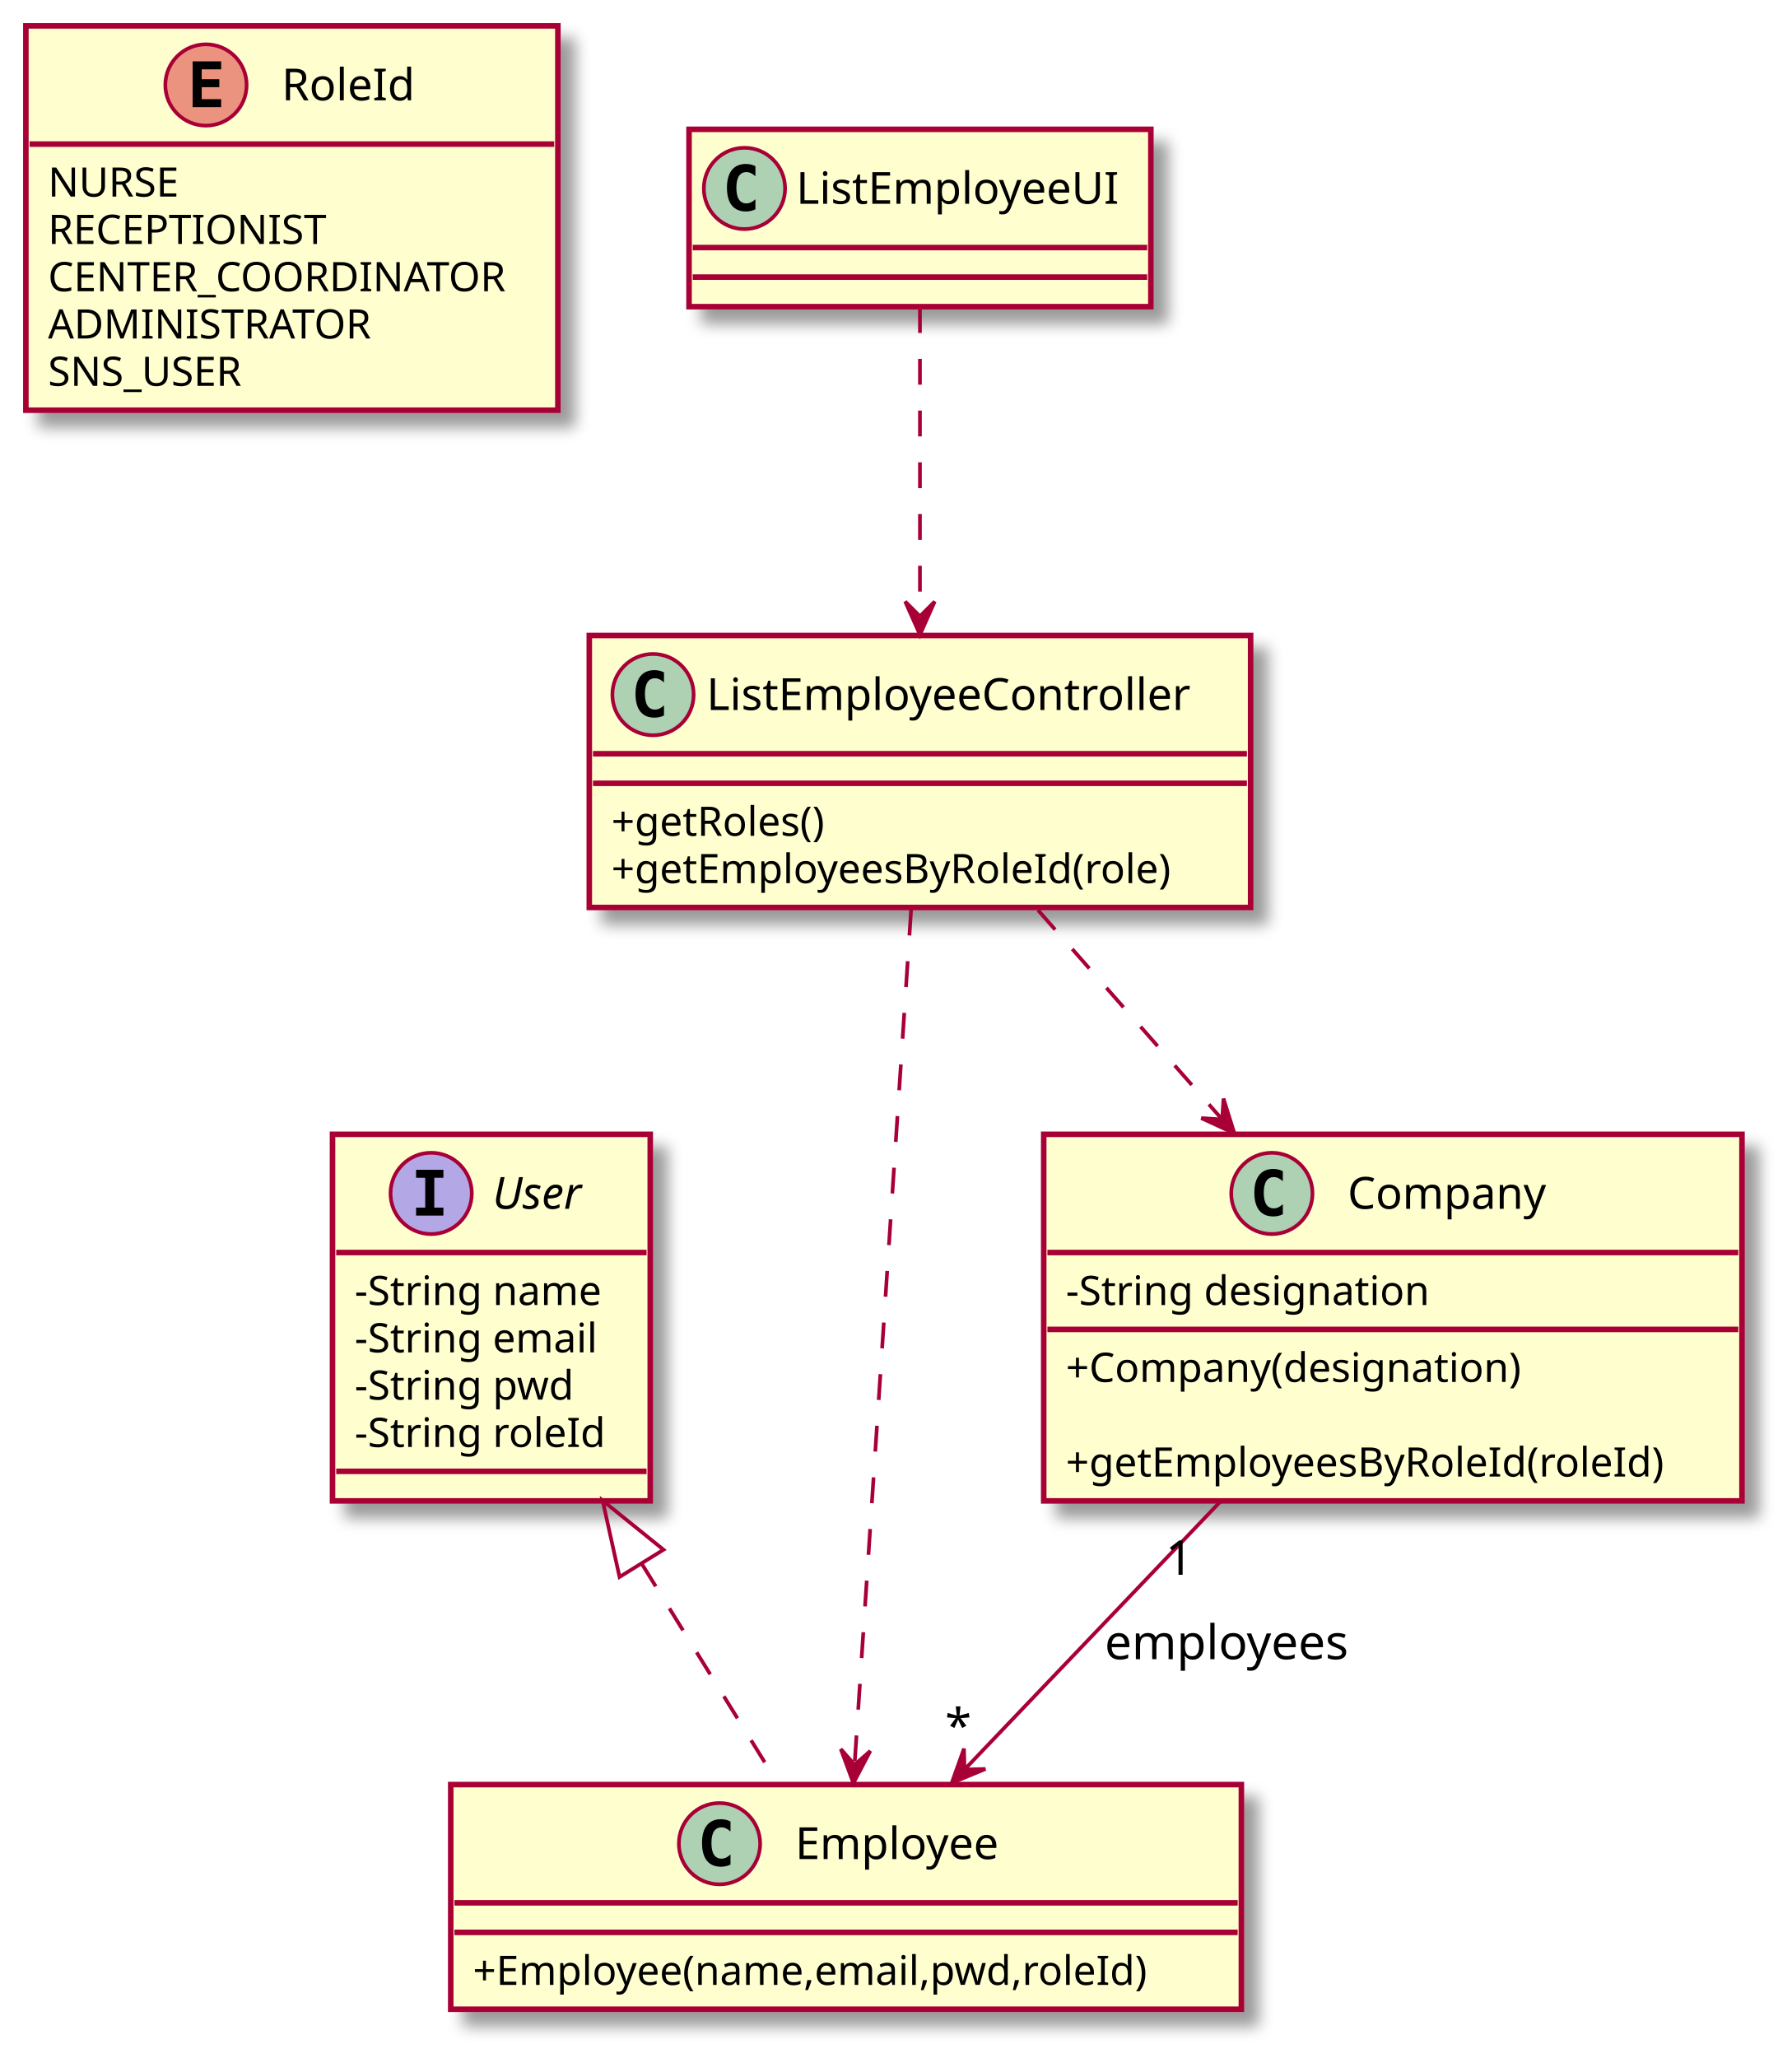
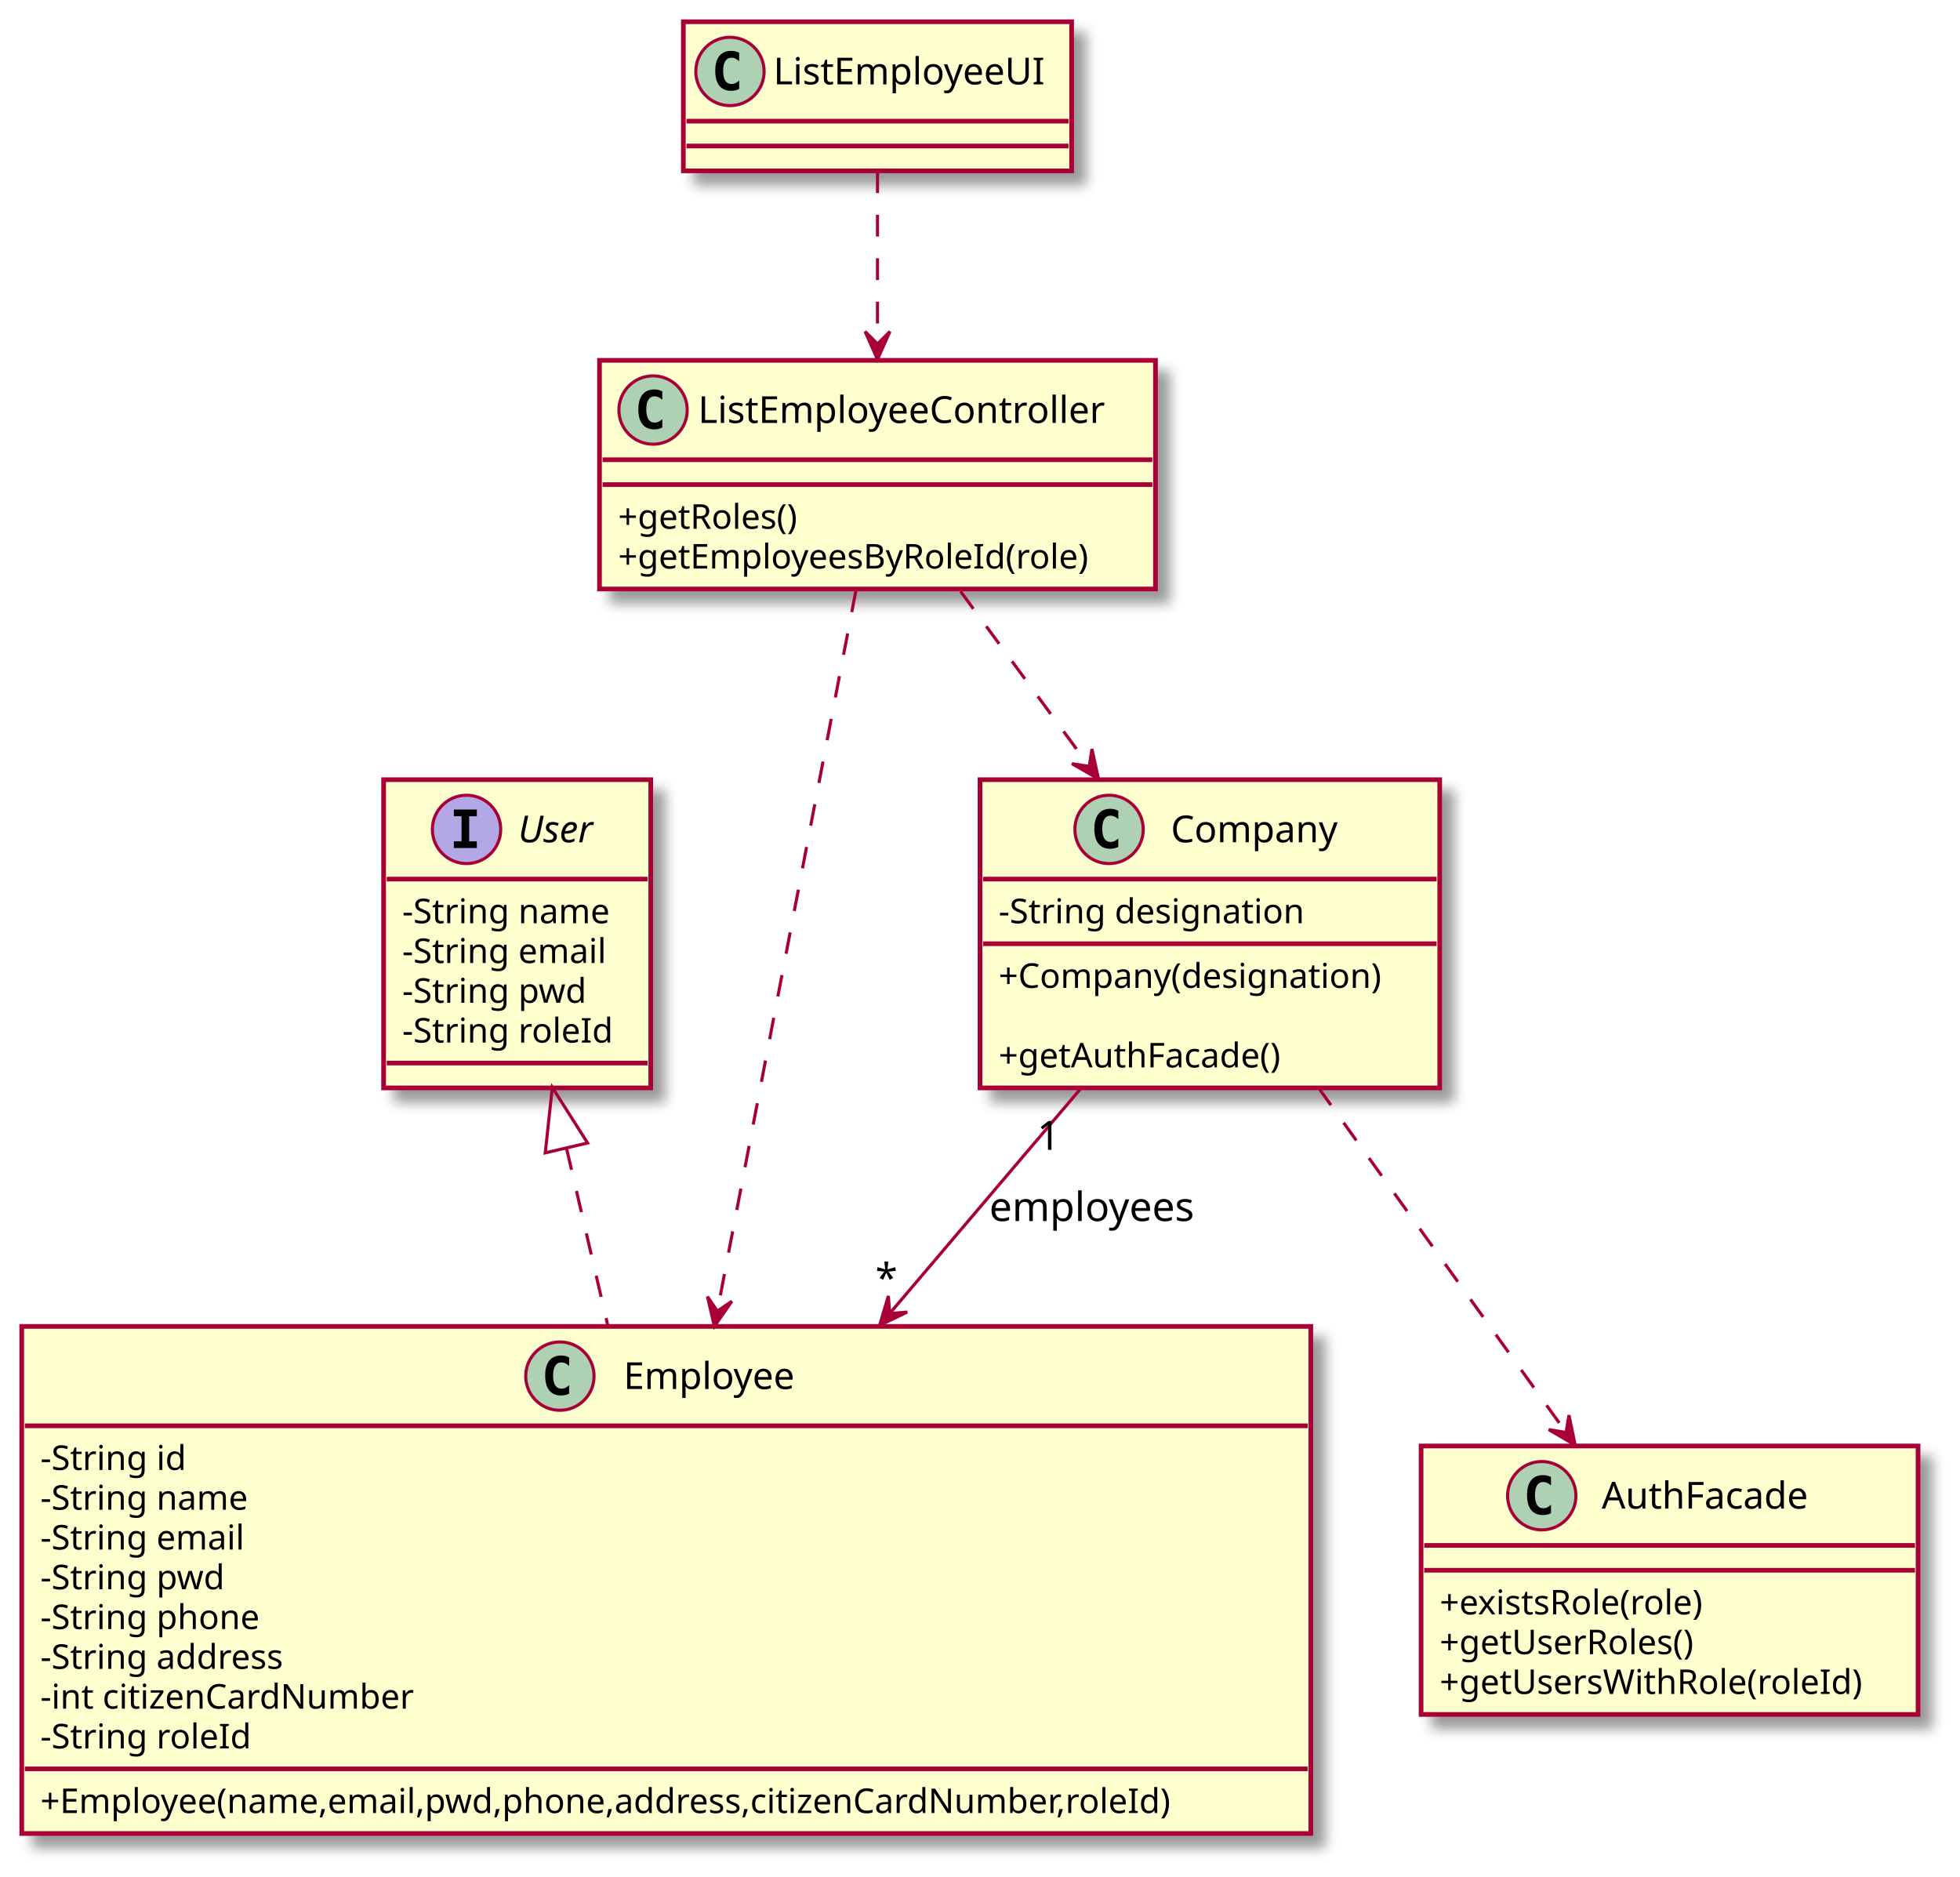
- <svg xmlns="http://www.w3.org/2000/svg" contentScriptType="application/ecmascript" contentStyleType="text/css" height="557px" preserveAspectRatio="none" style="width:485px;height:557px;background:#FFFFFF;" version="1.1" viewBox="0 0 485 557" width="485px" zoomAndPan="magnify">
+ <svg xmlns="http://www.w3.org/2000/svg" contentScriptType="application/ecmascript" contentStyleType="text/css" height="604px" preserveAspectRatio="none" style="width:631px;height:604px;background:#FFFFFF;" version="1.1" viewBox="0 0 631 604" width="631px" zoomAndPan="magnify">
  <defs>
-     <filter height="300%" id="f64bjgm9wh4ny" width="300%" x="-1" y="-1">
+     <filter height="300%" id="f1piiz1uopsam6" width="300%" x="-1" y="-1">
      <feGaussianBlur result="blurOut" stdDeviation="2.0" />
      <feColorMatrix in="blurOut" result="blurOut2" type="matrix" values="0 0 0 0 0 0 0 0 0 0 0 0 0 0 0 0 0 0 .4 0" />
      <feOffset dx="4.0" dy="4.0" in="blurOut2" result="blurOut3" />
      <feBlend in="SourceGraphic" in2="blurOut3" mode="normal" />
    </filter>
  </defs>
  <g>
-     <rect codeLine="30" fill="#FEFECE" filter="url(#f64bjgm9wh4ny)" height="104.023" id="RoleId" style="stroke:#A80036;stroke-width:1.5;" width="144" x="7" y="7" />
-     <ellipse cx="55.75" cy="23" fill="#EB937F" rx="11" ry="11" style="stroke:#A80036;stroke-width:1.0;" />
-     <path d="M59.859,29 L52.141,29 L52.141,16.609 L59.859,16.609 L59.859,18.766 L54.594,18.766 L54.594,21.438 L59.359,21.438 L59.359,23.594 L54.594,23.594 L54.594,26.844 L59.859,26.844 L59.859,29 Z " fill="#000000" />
-     <text fill="#000000" font-family="sans-serif" font-size="12" lengthAdjust="spacing" textLength="38" x="76.25" y="27.154">RoleId</text>
-     <line style="stroke:#A80036;stroke-width:1.5;" x1="8" x2="150" y1="39" y2="39" />
-     <text fill="#000000" font-family="sans-serif" font-size="11" lengthAdjust="spacing" textLength="38" x="13" y="53.21">NURSE</text>
-     <text fill="#000000" font-family="sans-serif" font-size="11" lengthAdjust="spacing" textLength="81" x="13" y="66.015">RECEPTIONIST</text>
-     <text fill="#000000" font-family="sans-serif" font-size="11" lengthAdjust="spacing" textLength="132" x="13" y="78.82">CENTER_COORDINATOR</text>
-     <text fill="#000000" font-family="sans-serif" font-size="11" lengthAdjust="spacing" textLength="90" x="13" y="91.624">ADMINISTRATOR</text>
-     <text fill="#000000" font-family="sans-serif" font-size="11" lengthAdjust="spacing" textLength="60" x="13" y="104.429">SNS_USER</text>
-     <rect codeLine="5" fill="#FEFECE" filter="url(#f64bjgm9wh4ny)" height="99.219" id="User" style="stroke:#A80036;stroke-width:1.5;" width="86" x="90" y="307" />
-     <ellipse cx="116.7" cy="323" fill="#B4A7E5" rx="11" ry="11" style="stroke:#A80036;stroke-width:1.0;" />
-     <path d="M112.622,318.766 L112.622,316.609 L120.013,316.609 L120.013,318.766 L117.544,318.766 L117.544,326.844 L120.013,326.844 L120.013,329 L112.622,329 L112.622,326.844 L115.091,326.844 L115.091,318.766 L112.622,318.766 Z " fill="#000000" />
-     <text fill="#000000" font-family="sans-serif" font-size="12" font-style="italic" lengthAdjust="spacing" textLength="28" x="133.3" y="327.154">User</text>
-     <line style="stroke:#A80036;stroke-width:1.5;" x1="91" x2="175" y1="339" y2="339" />
-     <text fill="#000000" font-family="sans-serif" font-size="11" lengthAdjust="spacing" textLength="74" x="96" y="353.21">-String name</text>
-     <text fill="#000000" font-family="sans-serif" font-size="11" lengthAdjust="spacing" textLength="73" x="96" y="366.015">-String email</text>
-     <text fill="#000000" font-family="sans-serif" font-size="11" lengthAdjust="spacing" textLength="65" x="96" y="378.82">-String pwd</text>
-     <text fill="#000000" font-family="sans-serif" font-size="11" lengthAdjust="spacing" textLength="74" x="96" y="391.625">-String roleId</text>
-     <line style="stroke:#A80036;stroke-width:1.5;" x1="91" x2="175" y1="398.219" y2="398.219" />
-     <rect codeLine="12" fill="#FEFECE" filter="url(#f64bjgm9wh4ny)" height="60.805" id="Employee" style="stroke:#A80036;stroke-width:1.5;" width="214" x="122" y="483" />
-     <ellipse cx="194.75" cy="499" fill="#ADD1B2" rx="11" ry="11" style="stroke:#A80036;stroke-width:1.0;" />
-     <path d="M197.719,504.641 Q197.141,504.938 196.5,505.078 Q195.859,505.234 195.156,505.234 Q192.656,505.234 191.328,503.594 Q190.016,501.938 190.016,498.812 Q190.016,495.688 191.328,494.031 Q192.656,492.375 195.156,492.375 Q195.859,492.375 196.5,492.531 Q197.156,492.688 197.719,492.984 L197.719,495.703 Q197.094,495.125 196.5,494.859 Q195.906,494.578 195.281,494.578 Q193.938,494.578 193.25,495.656 Q192.562,496.719 192.562,498.812 Q192.562,500.906 193.25,501.984 Q193.938,503.047 195.281,503.047 Q195.906,503.047 196.5,502.781 Q197.094,502.5 197.719,501.922 L197.719,504.641 Z " fill="#000000" />
-     <text fill="#000000" font-family="sans-serif" font-size="12" lengthAdjust="spacing" textLength="60" x="215.25" y="503.154">Employee</text>
-     <line style="stroke:#A80036;stroke-width:1.5;" x1="123" x2="335" y1="515" y2="515" />
-     <line style="stroke:#A80036;stroke-width:1.5;" x1="123" x2="335" y1="523" y2="523" />
-     <text fill="#000000" font-family="sans-serif" font-size="11" lengthAdjust="spacing" textLength="202" x="128" y="537.21">+Employee(name,email,pwd,roleId)</text>
-     <rect codeLine="16" fill="#FEFECE" filter="url(#f64bjgm9wh4ny)" height="99.219" id="Company" style="stroke:#A80036;stroke-width:1.5;" width="189" x="282.5" y="307" />
-     <ellipse cx="344.25" cy="323" fill="#ADD1B2" rx="11" ry="11" style="stroke:#A80036;stroke-width:1.0;" />
-     <path d="M347.219,328.641 Q346.641,328.938 346,329.078 Q345.359,329.234 344.656,329.234 Q342.156,329.234 340.828,327.594 Q339.516,325.938 339.516,322.812 Q339.516,319.688 340.828,318.031 Q342.156,316.375 344.656,316.375 Q345.359,316.375 346,316.531 Q346.656,316.688 347.219,316.984 L347.219,319.703 Q346.594,319.125 346,318.859 Q345.406,318.578 344.781,318.578 Q343.438,318.578 342.75,319.656 Q342.062,320.719 342.062,322.812 Q342.062,324.906 342.75,325.984 Q343.438,327.047 344.781,327.047 Q345.406,327.047 346,326.781 Q346.594,326.5 347.219,325.922 L347.219,328.641 Z " fill="#000000" />
-     <text fill="#000000" font-family="sans-serif" font-size="12" lengthAdjust="spacing" textLength="57" x="364.75" y="327.154">Company</text>
-     <line style="stroke:#A80036;stroke-width:1.5;" x1="283.5" x2="470.5" y1="339" y2="339" />
-     <text fill="#000000" font-family="sans-serif" font-size="11" lengthAdjust="spacing" textLength="108" x="288.5" y="353.21">-String designation</text>
-     <line style="stroke:#A80036;stroke-width:1.5;" x1="283.5" x2="470.5" y1="359.805" y2="359.805" />
-     <text fill="#000000" font-family="sans-serif" font-size="11" lengthAdjust="spacing" textLength="136" x="288.5" y="374.015">+Company(designation)</text>
-     <text fill="#000000" font-family="sans-serif" font-size="11" lengthAdjust="spacing" textLength="0" x="292.5" y="386.82" />
-     <text fill="#000000" font-family="sans-serif" font-size="11" lengthAdjust="spacing" textLength="177" x="288.5" y="399.625">+getEmployeesByRoleId(roleId)</text>
-     <rect codeLine="23" fill="#FEFECE" filter="url(#f64bjgm9wh4ny)" height="73.609" id="ListEmployeeController" style="stroke:#A80036;stroke-width:1.5;" width="179" x="159.5" y="172" />
-     <ellipse cx="176.75" cy="188" fill="#ADD1B2" rx="11" ry="11" style="stroke:#A80036;stroke-width:1.0;" />
-     <path d="M179.719,193.641 Q179.141,193.938 178.5,194.078 Q177.859,194.234 177.156,194.234 Q174.656,194.234 173.328,192.594 Q172.016,190.938 172.016,187.812 Q172.016,184.688 173.328,183.031 Q174.656,181.375 177.156,181.375 Q177.859,181.375 178.5,181.531 Q179.156,181.688 179.719,181.984 L179.719,184.703 Q179.094,184.125 178.5,183.859 Q177.906,183.578 177.281,183.578 Q175.938,183.578 175.25,184.656 Q174.562,185.719 174.562,187.812 Q174.562,189.906 175.25,190.984 Q175.938,192.047 177.281,192.047 Q177.906,192.047 178.5,191.781 Q179.094,191.5 179.719,190.922 L179.719,193.641 Z " fill="#000000" />
-     <text fill="#000000" font-family="sans-serif" font-size="12" lengthAdjust="spacing" textLength="142" x="191.25" y="192.154">ListEmployeeController</text>
-     <line style="stroke:#A80036;stroke-width:1.5;" x1="160.5" x2="337.5" y1="204" y2="204" />
-     <line style="stroke:#A80036;stroke-width:1.5;" x1="160.5" x2="337.5" y1="212" y2="212" />
-     <text fill="#000000" font-family="sans-serif" font-size="11" lengthAdjust="spacing" textLength="66" x="165.5" y="226.21">+getRoles()</text>
-     <text fill="#000000" font-family="sans-serif" font-size="11" lengthAdjust="spacing" textLength="167" x="165.5" y="239.015">+getEmployeesByRoleId(role)</text>
-     <rect codeLine="28" fill="#FEFECE" filter="url(#f64bjgm9wh4ny)" height="48" id="ListEmployeeUI" style="stroke:#A80036;stroke-width:1.5;" width="125" x="186.5" y="35" />
-     <ellipse cx="201.5" cy="51" fill="#ADD1B2" rx="11" ry="11" style="stroke:#A80036;stroke-width:1.0;" />
-     <path d="M204.469,56.641 Q203.891,56.938 203.25,57.078 Q202.609,57.234 201.906,57.234 Q199.406,57.234 198.078,55.594 Q196.766,53.938 196.766,50.812 Q196.766,47.688 198.078,46.031 Q199.406,44.375 201.906,44.375 Q202.609,44.375 203.25,44.531 Q203.906,44.688 204.469,44.984 L204.469,47.703 Q203.844,47.125 203.25,46.859 Q202.656,46.578 202.031,46.578 Q200.688,46.578 200,47.656 Q199.312,48.719 199.312,50.812 Q199.312,52.906 200,53.984 Q200.688,55.047 202.031,55.047 Q202.656,55.047 203.25,54.781 Q203.844,54.5 204.469,53.922 L204.469,56.641 Z " fill="#000000" />
-     <text fill="#000000" font-family="sans-serif" font-size="12" lengthAdjust="spacing" textLength="93" x="215.5" y="55.154">ListEmployeeUI</text>
-     <line style="stroke:#A80036;stroke-width:1.5;" x1="187.5" x2="310.5" y1="67" y2="67" />
-     <line style="stroke:#A80036;stroke-width:1.5;" x1="187.5" x2="310.5" y1="75" y2="75" />
-     <path codeLine="38" d="M249,83.12 C249,105.38 249,139.54 249,166.5 " fill="none" id="ListEmployeeUI-to-ListEmployeeController" style="stroke:#A80036;stroke-width:1.0;stroke-dasharray:7.0,7.0;" />
-     <polygon fill="#A80036" points="249,171.8,253,162.8,249,166.8,245,162.8,249,171.8" style="stroke:#A80036;stroke-width:1.0;" />
-     <path codeLine="39" d="M246.61,246.19 C242.73,304.8 235.13,419.73 231.31,477.54 " fill="none" id="ListEmployeeController-to-Employee" style="stroke:#A80036;stroke-width:1.0;stroke-dasharray:7.0,7.0;" />
-     <polygon fill="#A80036" points="230.98,482.62,235.563,473.902,231.309,477.631,227.581,473.376,230.98,482.62" style="stroke:#A80036;stroke-width:1.0;" />
-     <path codeLine="40" d="M280.97,246.34 C295.91,263.32 313.98,283.87 330.41,302.53 " fill="none" id="ListEmployeeController-to-Company" style="stroke:#A80036;stroke-width:1.0;stroke-dasharray:7.0,7.0;" />
-     <polygon fill="#A80036" points="334.1,306.74,331.166,297.338,330.8,302.983,325.155,302.618,334.1,306.74" style="stroke:#A80036;stroke-width:1.0;" />
-     <path codeLine="42" d="M330.58,406.12 C307.98,429.79 281.38,457.65 261.07,478.92 " fill="none" id="Company-to-Employee" style="stroke:#A80036;stroke-width:1.0;" />
-     <polygon fill="#A80036" points="257.61,482.54,266.714,478.782,261.059,478.92,260.921,473.264,257.61,482.54" style="stroke:#A80036;stroke-width:1.0;" />
-     <text fill="#000000" font-family="sans-serif" font-size="13" lengthAdjust="spacing" textLength="70" x="299" y="449.067">employees</text>
-     <text fill="#000000" font-family="sans-serif" font-size="13" lengthAdjust="spacing" textLength="8" x="315.49" y="426.213">1</text>
-     <text fill="#000000" font-family="sans-serif" font-size="13" lengthAdjust="spacing" textLength="7" x="255.789" y="471.708">*</text>
-     <path codeLine="44" d="M173.81,423.4 C186.57,443.99 200.02,465.71 210.44,482.54 " fill="none" id="User-backto-Employee" style="stroke:#A80036;stroke-width:1.0;stroke-dasharray:7.0,7.0;" />
-     <polygon fill="none" points="167.69,426.81,163.11,406.12,179.59,419.43,167.69,426.81" style="stroke:#A80036;stroke-width:1.0;" />
+     <rect codeLine="3" fill="#FEFECE" filter="url(#f1piiz1uopsam6)" height="99.219" id="User" style="stroke:#A80036;stroke-width:1.5;" width="86" x="123.5" y="251" />
+     <ellipse cx="150.2" cy="267" fill="#B4A7E5" rx="11" ry="11" style="stroke:#A80036;stroke-width:1.0;" />
+     <path d="M146.122,262.766 L146.122,260.609 L153.512,260.609 L153.512,262.766 L151.044,262.766 L151.044,270.844 L153.512,270.844 L153.512,273 L146.122,273 L146.122,270.844 L148.591,270.844 L148.591,262.766 L146.122,262.766 Z " fill="#000000" />
+     <text fill="#000000" font-family="sans-serif" font-size="12" font-style="italic" lengthAdjust="spacing" textLength="28" x="166.8" y="271.154">User</text>
+     <line style="stroke:#A80036;stroke-width:1.5;" x1="124.5" x2="208.5" y1="283" y2="283" />
+     <text fill="#000000" font-family="sans-serif" font-size="11" lengthAdjust="spacing" textLength="74" x="129.5" y="297.21">-String name</text>
+     <text fill="#000000" font-family="sans-serif" font-size="11" lengthAdjust="spacing" textLength="73" x="129.5" y="310.015">-String email</text>
+     <text fill="#000000" font-family="sans-serif" font-size="11" lengthAdjust="spacing" textLength="65" x="129.5" y="322.82">-String pwd</text>
+     <text fill="#000000" font-family="sans-serif" font-size="11" lengthAdjust="spacing" textLength="74" x="129.5" y="335.625">-String roleId</text>
+     <line style="stroke:#A80036;stroke-width:1.5;" x1="124.5" x2="208.5" y1="342.219" y2="342.219" />
+     <rect codeLine="10" fill="#FEFECE" filter="url(#f1piiz1uopsam6)" height="163.242" id="Employee" style="stroke:#A80036;stroke-width:1.5;" width="415" x="7" y="427" />
+     <ellipse cx="180.25" cy="443" fill="#ADD1B2" rx="11" ry="11" style="stroke:#A80036;stroke-width:1.0;" />
+     <path d="M183.219,448.641 Q182.641,448.938 182,449.078 Q181.359,449.234 180.656,449.234 Q178.156,449.234 176.828,447.594 Q175.516,445.938 175.516,442.812 Q175.516,439.688 176.828,438.031 Q178.156,436.375 180.656,436.375 Q181.359,436.375 182,436.531 Q182.656,436.688 183.219,436.984 L183.219,439.703 Q182.594,439.125 182,438.859 Q181.406,438.578 180.781,438.578 Q179.438,438.578 178.75,439.656 Q178.062,440.719 178.062,442.812 Q178.062,444.906 178.75,445.984 Q179.438,447.047 180.781,447.047 Q181.406,447.047 182,446.781 Q182.594,446.5 183.219,445.922 L183.219,448.641 Z " fill="#000000" />
+     <text fill="#000000" font-family="sans-serif" font-size="12" lengthAdjust="spacing" textLength="60" x="200.75" y="447.154">Employee</text>
+     <line style="stroke:#A80036;stroke-width:1.5;" x1="8" x2="421" y1="459" y2="459" />
+     <text fill="#000000" font-family="sans-serif" font-size="11" lengthAdjust="spacing" textLength="52" x="13" y="473.21">-String id</text>
+     <text fill="#000000" font-family="sans-serif" font-size="11" lengthAdjust="spacing" textLength="74" x="13" y="486.015">-String name</text>
+     <text fill="#000000" font-family="sans-serif" font-size="11" lengthAdjust="spacing" textLength="73" x="13" y="498.82">-String email</text>
+     <text fill="#000000" font-family="sans-serif" font-size="11" lengthAdjust="spacing" textLength="65" x="13" y="511.625">-String pwd</text>
+     <text fill="#000000" font-family="sans-serif" font-size="11" lengthAdjust="spacing" textLength="77" x="13" y="524.429">-String phone</text>
+     <text fill="#000000" font-family="sans-serif" font-size="11" lengthAdjust="spacing" textLength="89" x="13" y="537.234">-String address</text>
+     <text fill="#000000" font-family="sans-serif" font-size="11" lengthAdjust="spacing" textLength="129" x="13" y="550.039">-int citizenCardNumber</text>
+     <text fill="#000000" font-family="sans-serif" font-size="11" lengthAdjust="spacing" textLength="74" x="13" y="562.843">-String roleId</text>
+     <line style="stroke:#A80036;stroke-width:1.5;" x1="8" x2="421" y1="569.438" y2="569.438" />
+     <text fill="#000000" font-family="sans-serif" font-size="11" lengthAdjust="spacing" textLength="403" x="13" y="583.648">+Employee(name,email,pwd,phone,address,citizenCardNumber,roleId)</text>
+     <rect codeLine="23" fill="#FEFECE" filter="url(#f1piiz1uopsam6)" height="99.219" id="Company" style="stroke:#A80036;stroke-width:1.5;" width="148" x="315.5" y="251" />
+     <ellipse cx="357.05" cy="267" fill="#ADD1B2" rx="11" ry="11" style="stroke:#A80036;stroke-width:1.0;" />
+     <path d="M360.019,272.641 Q359.441,272.938 358.8,273.078 Q358.159,273.234 357.456,273.234 Q354.956,273.234 353.628,271.594 Q352.316,269.938 352.316,266.812 Q352.316,263.688 353.628,262.031 Q354.956,260.375 357.456,260.375 Q358.159,260.375 358.8,260.531 Q359.456,260.688 360.019,260.984 L360.019,263.703 Q359.394,263.125 358.8,262.859 Q358.206,262.578 357.581,262.578 Q356.238,262.578 355.55,263.656 Q354.863,264.719 354.863,266.812 Q354.863,268.906 355.55,269.984 Q356.238,271.047 357.581,271.047 Q358.206,271.047 358.8,270.781 Q359.394,270.5 360.019,269.922 L360.019,272.641 Z " fill="#000000" />
+     <text fill="#000000" font-family="sans-serif" font-size="12" lengthAdjust="spacing" textLength="57" x="376.95" y="271.154">Company</text>
+     <line style="stroke:#A80036;stroke-width:1.5;" x1="316.5" x2="462.5" y1="283" y2="283" />
+     <text fill="#000000" font-family="sans-serif" font-size="11" lengthAdjust="spacing" textLength="108" x="321.5" y="297.21">-String designation</text>
+     <line style="stroke:#A80036;stroke-width:1.5;" x1="316.5" x2="462.5" y1="303.805" y2="303.805" />
+     <text fill="#000000" font-family="sans-serif" font-size="11" lengthAdjust="spacing" textLength="136" x="321.5" y="318.015">+Company(designation)</text>
+     <text fill="#000000" font-family="sans-serif" font-size="11" lengthAdjust="spacing" textLength="0" x="325.5" y="330.82" />
+     <text fill="#000000" font-family="sans-serif" font-size="11" lengthAdjust="spacing" textLength="100" x="321.5" y="343.625">+getAuthFacade()</text>
+     <rect codeLine="30" fill="#FEFECE" filter="url(#f1piiz1uopsam6)" height="86.414" id="AuthFacade" style="stroke:#A80036;stroke-width:1.5;" width="160" x="457.5" y="465.5" />
+     <ellipse cx="496.35" cy="481.5" fill="#ADD1B2" rx="11" ry="11" style="stroke:#A80036;stroke-width:1.0;" />
+     <path d="M499.319,487.141 Q498.741,487.438 498.1,487.578 Q497.459,487.734 496.756,487.734 Q494.256,487.734 492.928,486.094 Q491.616,484.438 491.616,481.312 Q491.616,478.188 492.928,476.531 Q494.256,474.875 496.756,474.875 Q497.459,474.875 498.1,475.031 Q498.756,475.188 499.319,475.484 L499.319,478.203 Q498.694,477.625 498.1,477.359 Q497.506,477.078 496.881,477.078 Q495.538,477.078 494.85,478.156 Q494.163,479.219 494.163,481.312 Q494.163,483.406 494.85,484.484 Q495.538,485.547 496.881,485.547 Q497.506,485.547 498.1,485.281 Q498.694,485 499.319,484.422 L499.319,487.141 Z " fill="#000000" />
+     <text fill="#000000" font-family="sans-serif" font-size="12" lengthAdjust="spacing" textLength="75" x="515.65" y="485.654">AuthFacade</text>
+     <line style="stroke:#A80036;stroke-width:1.5;" x1="458.5" x2="616.5" y1="497.5" y2="497.5" />
+     <line style="stroke:#A80036;stroke-width:1.5;" x1="458.5" x2="616.5" y1="505.5" y2="505.5" />
+     <text fill="#000000" font-family="sans-serif" font-size="11" lengthAdjust="spacing" textLength="97" x="463.5" y="519.71">+existsRole(role)</text>
+     <text fill="#000000" font-family="sans-serif" font-size="11" lengthAdjust="spacing" textLength="93" x="463.5" y="532.515">+getUserRoles()</text>
+     <text fill="#000000" font-family="sans-serif" font-size="11" lengthAdjust="spacing" textLength="148" x="463.5" y="545.32">+getUsersWithRole(roleId)</text>
+     <rect codeLine="36" fill="#FEFECE" filter="url(#f1piiz1uopsam6)" height="73.609" id="ListEmployeeController" style="stroke:#A80036;stroke-width:1.5;" width="179" x="193" y="116" />
+     <ellipse cx="210.25" cy="132" fill="#ADD1B2" rx="11" ry="11" style="stroke:#A80036;stroke-width:1.0;" />
+     <path d="M213.219,137.641 Q212.641,137.938 212,138.078 Q211.359,138.234 210.656,138.234 Q208.156,138.234 206.828,136.594 Q205.516,134.938 205.516,131.812 Q205.516,128.688 206.828,127.031 Q208.156,125.375 210.656,125.375 Q211.359,125.375 212,125.531 Q212.656,125.688 213.219,125.984 L213.219,128.703 Q212.594,128.125 212,127.859 Q211.406,127.578 210.781,127.578 Q209.438,127.578 208.75,128.656 Q208.062,129.719 208.062,131.812 Q208.062,133.906 208.75,134.984 Q209.438,136.047 210.781,136.047 Q211.406,136.047 212,135.781 Q212.594,135.5 213.219,134.922 L213.219,137.641 Z " fill="#000000" />
+     <text fill="#000000" font-family="sans-serif" font-size="12" lengthAdjust="spacing" textLength="142" x="224.75" y="136.154">ListEmployeeController</text>
+     <line style="stroke:#A80036;stroke-width:1.5;" x1="194" x2="371" y1="148" y2="148" />
+     <line style="stroke:#A80036;stroke-width:1.5;" x1="194" x2="371" y1="156" y2="156" />
+     <text fill="#000000" font-family="sans-serif" font-size="11" lengthAdjust="spacing" textLength="66" x="199" y="170.21">+getRoles()</text>
+     <text fill="#000000" font-family="sans-serif" font-size="11" lengthAdjust="spacing" textLength="167" x="199" y="183.015">+getEmployeesByRoleId(role)</text>
+     <rect codeLine="41" fill="#FEFECE" filter="url(#f1piiz1uopsam6)" height="48" id="ListEmployeeUI" style="stroke:#A80036;stroke-width:1.5;" width="125" x="220" y="7" />
+     <ellipse cx="235" cy="23" fill="#ADD1B2" rx="11" ry="11" style="stroke:#A80036;stroke-width:1.0;" />
+     <path d="M237.969,28.641 Q237.391,28.938 236.75,29.078 Q236.109,29.234 235.406,29.234 Q232.906,29.234 231.578,27.594 Q230.266,25.938 230.266,22.812 Q230.266,19.688 231.578,18.031 Q232.906,16.375 235.406,16.375 Q236.109,16.375 236.75,16.531 Q237.406,16.688 237.969,16.984 L237.969,19.703 Q237.344,19.125 236.75,18.859 Q236.156,18.578 235.531,18.578 Q234.188,18.578 233.5,19.656 Q232.812,20.719 232.812,22.812 Q232.812,24.906 233.5,25.984 Q234.188,27.047 235.531,27.047 Q236.156,27.047 236.75,26.781 Q237.344,26.5 237.969,25.922 L237.969,28.641 Z " fill="#000000" />
+     <text fill="#000000" font-family="sans-serif" font-size="12" lengthAdjust="spacing" textLength="93" x="249" y="27.154">ListEmployeeUI</text>
+     <line style="stroke:#A80036;stroke-width:1.5;" x1="221" x2="344" y1="39" y2="39" />
+     <line style="stroke:#A80036;stroke-width:1.5;" x1="221" x2="344" y1="47" y2="47" />
+     <path codeLine="43" d="M282.5,55.14 C282.5,70.83 282.5,92 282.5,110.55 " fill="none" id="ListEmployeeUI-to-ListEmployeeController" style="stroke:#A80036;stroke-width:1.0;stroke-dasharray:7.0,7.0;" />
+     <polygon fill="#A80036" points="282.5,115.71,286.5,106.71,282.5,110.71,278.5,106.71,282.5,115.71" style="stroke:#A80036;stroke-width:1.0;" />
+     <path codeLine="44" d="M275.54,190.17 C265.15,244.21 245.26,347.61 231.01,421.7 " fill="none" id="ListEmployeeController-to-Employee" style="stroke:#A80036;stroke-width:1.0;stroke-dasharray:7.0,7.0;" />
+     <polygon fill="#A80036" points="229.99,426.98,235.619,418.898,230.935,422.07,227.763,417.386,229.99,426.98" style="stroke:#A80036;stroke-width:1.0;" />
+     <path codeLine="45" d="M309.22,190.34 C321.71,207.32 336.82,227.87 350.55,246.53 " fill="none" id="ListEmployeeController-to-Company" style="stroke:#A80036;stroke-width:1.0;stroke-dasharray:7.0,7.0;" />
+     <polygon fill="#A80036" points="353.64,250.74,351.539,241.118,350.681,246.709,345.09,245.852,353.64,250.74" style="stroke:#A80036;stroke-width:1.0;" />
+     <path codeLine="46" d="M424.39,350.06 C448.43,383.53 480.21,427.76 503.96,460.81 " fill="none" id="Company-to-AuthFacade" style="stroke:#A80036;stroke-width:1.0;stroke-dasharray:7.0,7.0;" />
+     <polygon fill="#A80036" points="507.11,465.2,505.108,455.557,504.193,461.139,498.611,460.224,507.11,465.2" style="stroke:#A80036;stroke-width:1.0;" />
+     <path codeLine="48" d="M348.25,350.06 C329.83,371.74 307.58,397.93 286.56,422.68 " fill="none" id="Company-to-Employee" style="stroke:#A80036;stroke-width:1.0;" />
+     <polygon fill="#A80036" points="283.19,426.64,292.075,422.391,286.436,422.837,285.99,417.197,283.19,426.64" style="stroke:#A80036;stroke-width:1.0;" />
+     <text fill="#000000" font-family="sans-serif" font-size="13" lengthAdjust="spacing" textLength="70" x="318.5" y="393.067">employees</text>
+     <text fill="#000000" font-family="sans-serif" font-size="13" lengthAdjust="spacing" textLength="8" x="333.887" y="370.145">1</text>
+     <text fill="#000000" font-family="sans-serif" font-size="13" lengthAdjust="spacing" textLength="7" x="281.792" y="416.023">*</text>
+     <path codeLine="50" d="M182.41,369.77 C186.65,387.98 191.28,407.83 195.66,426.64 " fill="none" id="User-backto-Employee" style="stroke:#A80036;stroke-width:1.0;stroke-dasharray:7.0,7.0;" />
+     <polygon fill="none" points="175.54,371.13,177.81,350.06,189.17,367.95,175.54,371.13" style="stroke:#A80036;stroke-width:1.0;" />
  </g>
</svg>
